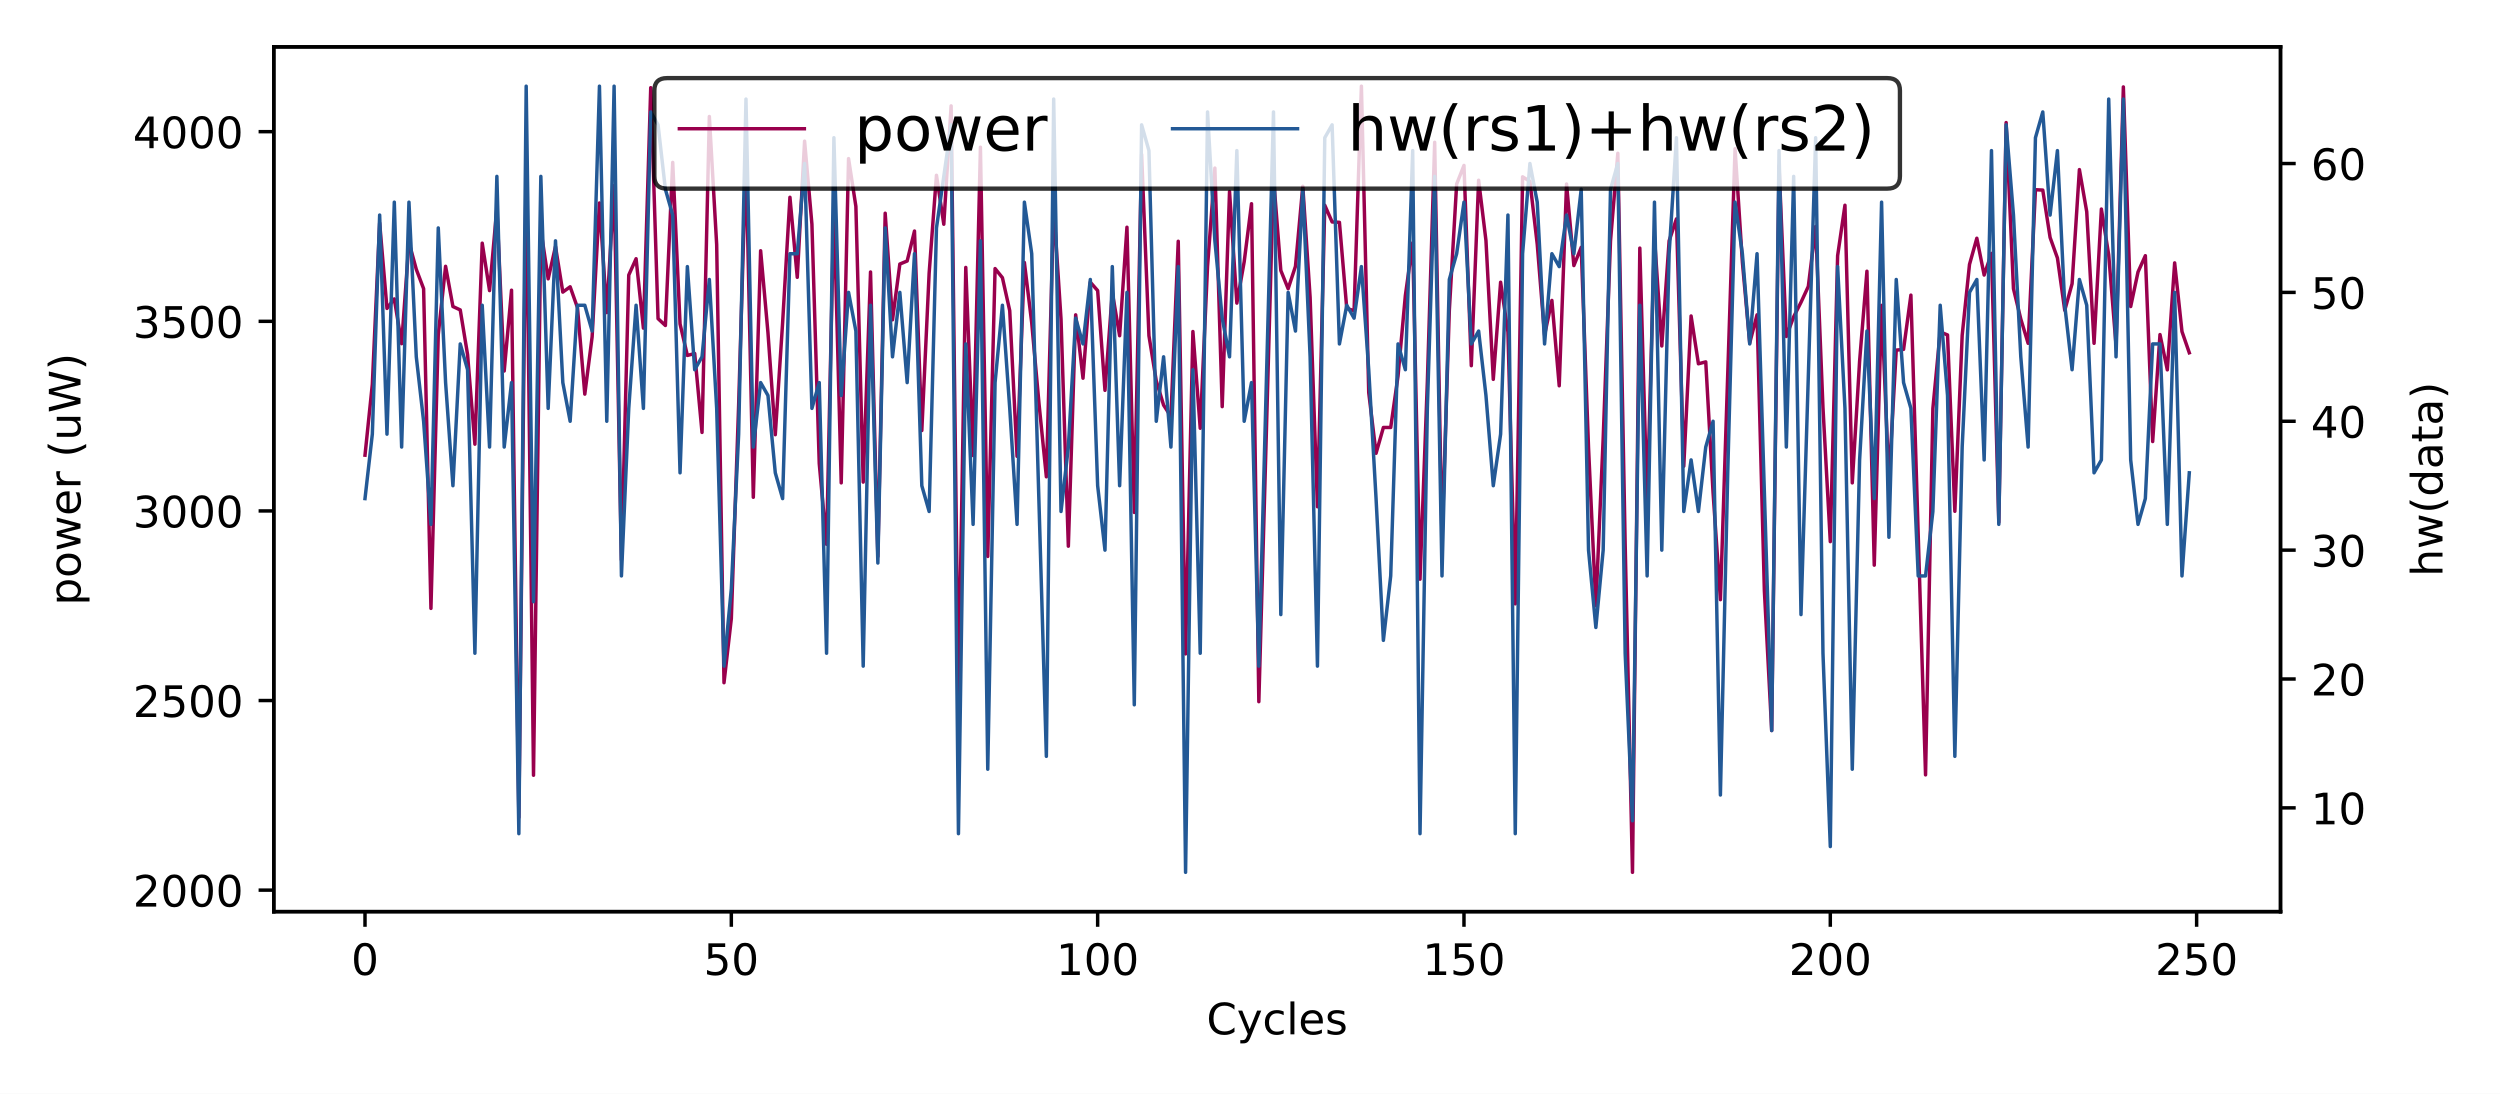
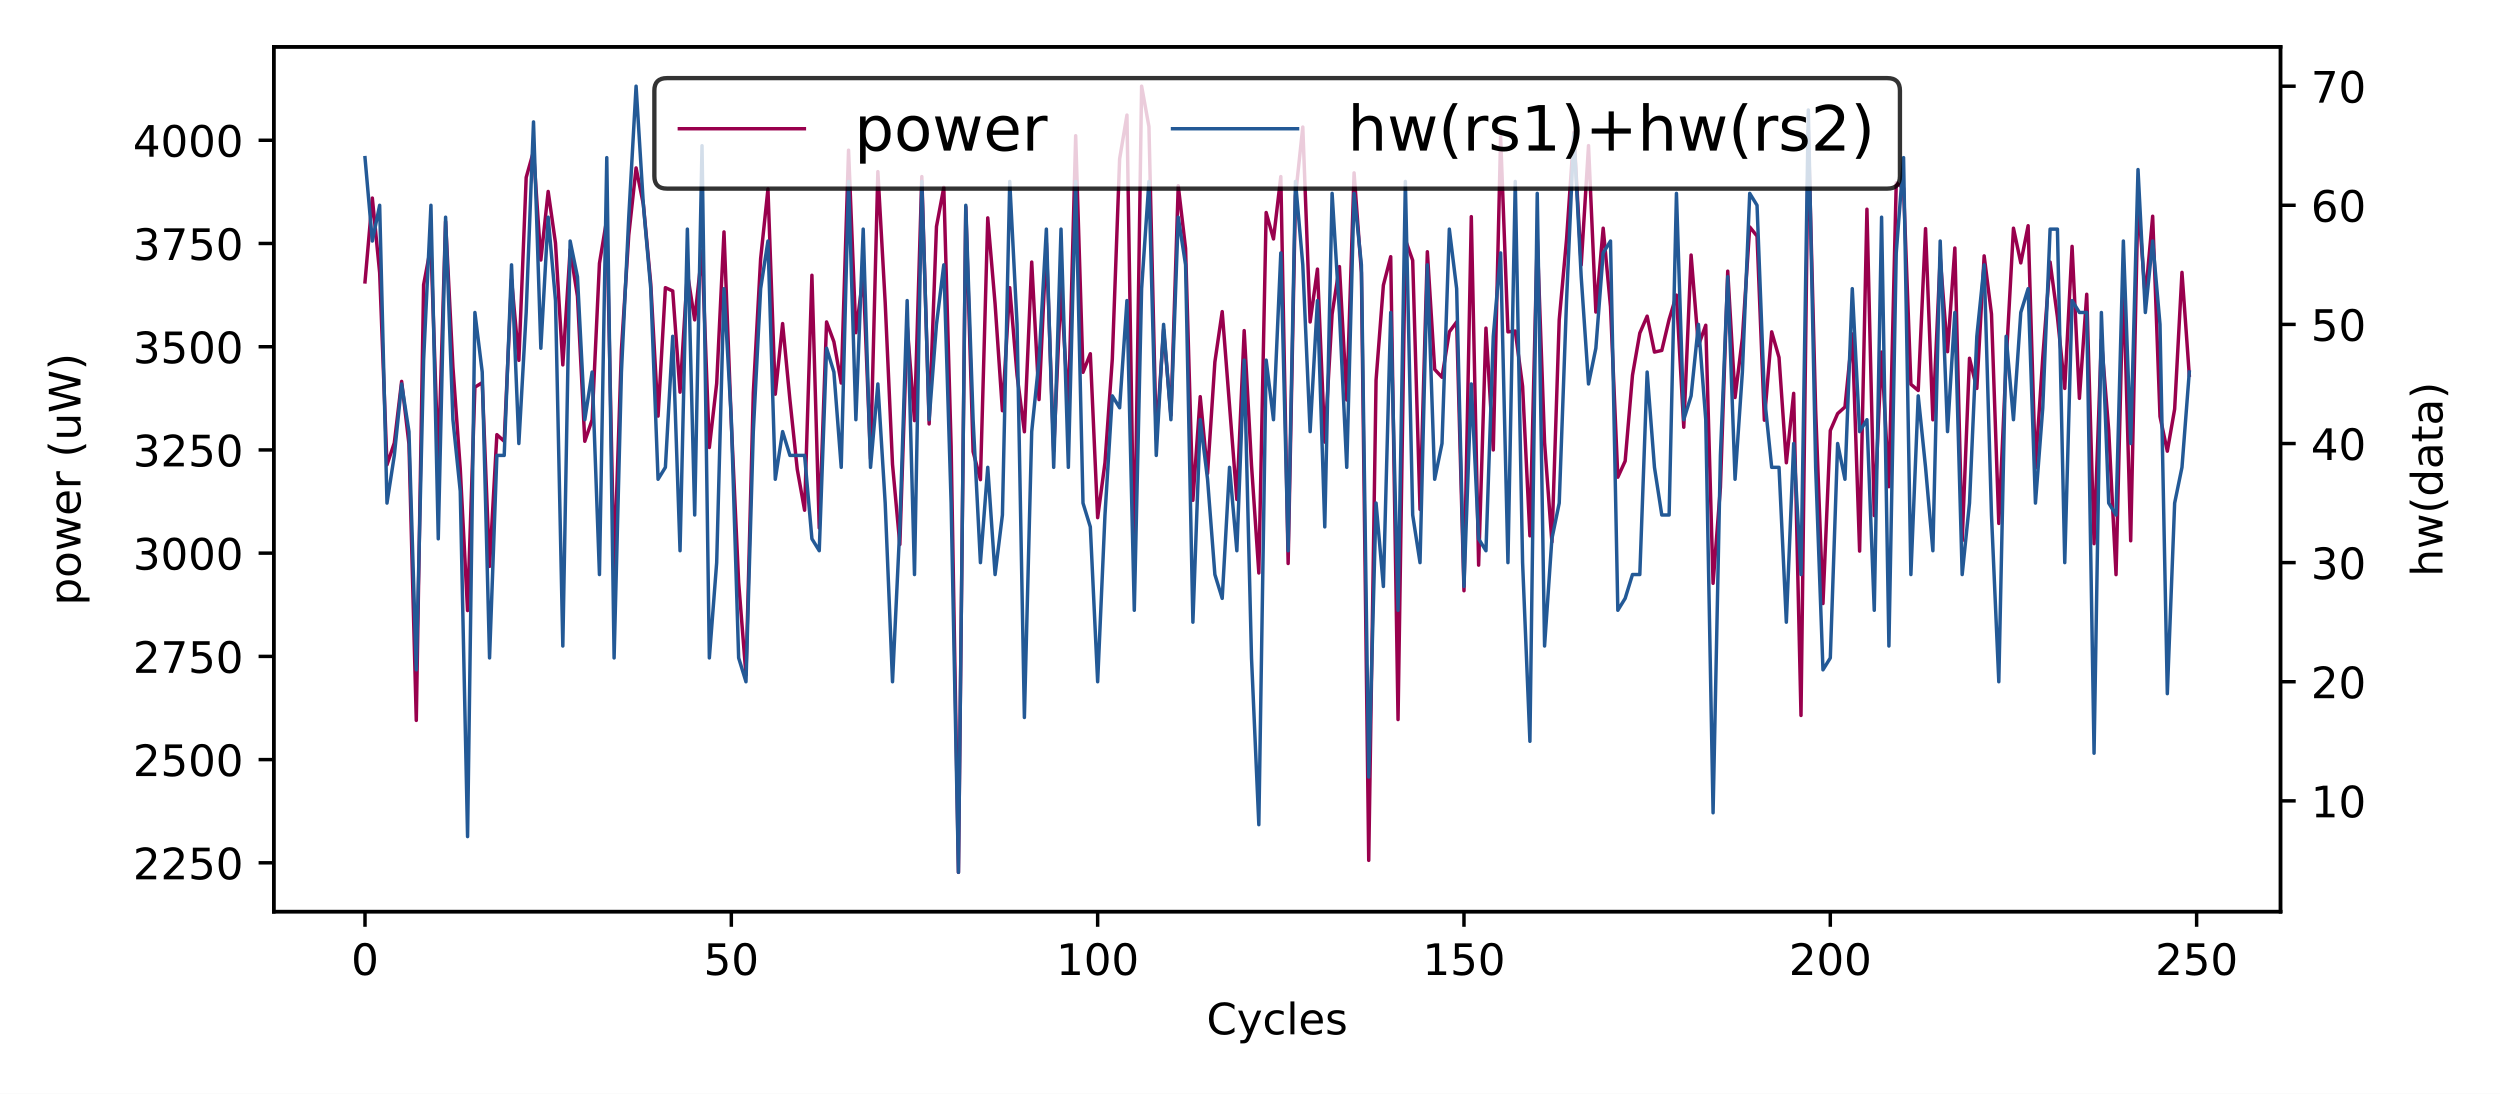
<svg xmlns="http://www.w3.org/2000/svg" xmlns:xlink="http://www.w3.org/1999/xlink" width="576pt" height="252pt" viewBox="0 0 576 252" version="1.1">
  <defs>
    <style type="text/css">*{stroke-linejoin: round; stroke-linecap: butt}</style>
  </defs>
  <g id="figure_1">
    <g id="patch_1">
      <path d="M 0 252  L 576 252  L 576 0  L 0 0  z " style="fill: #ffffff" />
    </g>
    <g id="axes_1">
      <g id="patch_2">
        <path d="M 63.08 210.04  L 525.43 210.04  L 525.43 10.8  L 63.08 10.8  z " style="fill: #ffffff" />
      </g>
      <g id="matplotlib.axis_1">
        <g id="xtick_1">
          <g id="line2d_1">
            <defs>
-               <path id="m9d13dc3974" d="M 0 0  L 0 3.5  " style="stroke: #000000; stroke-width: 0.8" />
+               <path id="m965e1cdae3" d="M 0 0  L 0 3.5  " style="stroke: #000000; stroke-width: 0.8" />
            </defs>
            <g>
-               <use xlink:href="#m9d13dc3974" x="84.096" y="210.04" style="stroke: #000000; stroke-width: 0.8" />
+               <use xlink:href="#m965e1cdae3" x="84.096" y="210.04" style="stroke: #000000; stroke-width: 0.8" />
            </g>
          </g>
          <g id="text_1">
            <text style="font: 10px 'DejaVu Sans', 'Bitstream Vera Sans', 'Computer Modern Sans Serif', 'Lucida Grande', 'Verdana', 'Geneva', 'Lucid', 'Arial', 'Helvetica', 'Avant Garde', sans-serif; text-anchor: middle" x="84.096" y="224.638" transform="rotate(-0 84.09591 224.6384)">0</text>
          </g>
        </g>
        <g id="xtick_2">
          <g id="line2d_2">
            <g>
-               <use xlink:href="#m9d13dc3974" x="168.497" y="210.04" style="stroke: #000000; stroke-width: 0.8" />
+               <use xlink:href="#m965e1cdae3" x="168.497" y="210.04" style="stroke: #000000; stroke-width: 0.8" />
            </g>
          </g>
          <g id="text_2">
            <text style="font: 10px 'DejaVu Sans', 'Bitstream Vera Sans', 'Computer Modern Sans Serif', 'Lucida Grande', 'Verdana', 'Geneva', 'Lucid', 'Arial', 'Helvetica', 'Avant Garde', sans-serif; text-anchor: middle" x="168.497" y="224.638" transform="rotate(-0 168.4972 224.6384)">50</text>
          </g>
        </g>
        <g id="xtick_3">
          <g id="line2d_3">
            <g>
-               <use xlink:href="#m9d13dc3974" x="252.898" y="210.04" style="stroke: #000000; stroke-width: 0.8" />
+               <use xlink:href="#m965e1cdae3" x="252.898" y="210.04" style="stroke: #000000; stroke-width: 0.8" />
            </g>
          </g>
          <g id="text_3">
            <text style="font: 10px 'DejaVu Sans', 'Bitstream Vera Sans', 'Computer Modern Sans Serif', 'Lucida Grande', 'Verdana', 'Geneva', 'Lucid', 'Arial', 'Helvetica', 'Avant Garde', sans-serif; text-anchor: middle" x="252.898" y="224.638" transform="rotate(-0 252.8984 224.6384)">100</text>
          </g>
        </g>
        <g id="xtick_4">
          <g id="line2d_4">
            <g>
-               <use xlink:href="#m9d13dc3974" x="337.3" y="210.04" style="stroke: #000000; stroke-width: 0.8" />
+               <use xlink:href="#m965e1cdae3" x="337.3" y="210.04" style="stroke: #000000; stroke-width: 0.8" />
            </g>
          </g>
          <g id="text_4">
            <text style="font: 10px 'DejaVu Sans', 'Bitstream Vera Sans', 'Computer Modern Sans Serif', 'Lucida Grande', 'Verdana', 'Geneva', 'Lucid', 'Arial', 'Helvetica', 'Avant Garde', sans-serif; text-anchor: middle" x="337.3" y="224.638" transform="rotate(-0 337.2996 224.6384)">150</text>
          </g>
        </g>
        <g id="xtick_5">
          <g id="line2d_5">
            <g>
-               <use xlink:href="#m9d13dc3974" x="421.701" y="210.04" style="stroke: #000000; stroke-width: 0.8" />
+               <use xlink:href="#m965e1cdae3" x="421.701" y="210.04" style="stroke: #000000; stroke-width: 0.8" />
            </g>
          </g>
          <g id="text_5">
            <text style="font: 10px 'DejaVu Sans', 'Bitstream Vera Sans', 'Computer Modern Sans Serif', 'Lucida Grande', 'Verdana', 'Geneva', 'Lucid', 'Arial', 'Helvetica', 'Avant Garde', sans-serif; text-anchor: middle" x="421.701" y="224.638" transform="rotate(-0 421.7009 224.6384)">200</text>
          </g>
        </g>
        <g id="xtick_6">
          <g id="line2d_6">
            <g>
-               <use xlink:href="#m9d13dc3974" x="506.102" y="210.04" style="stroke: #000000; stroke-width: 0.8" />
+               <use xlink:href="#m965e1cdae3" x="506.102" y="210.04" style="stroke: #000000; stroke-width: 0.8" />
            </g>
          </g>
          <g id="text_6">
            <text style="font: 10px 'DejaVu Sans', 'Bitstream Vera Sans', 'Computer Modern Sans Serif', 'Lucida Grande', 'Verdana', 'Geneva', 'Lucid', 'Arial', 'Helvetica', 'Avant Garde', sans-serif; text-anchor: middle" x="506.102" y="224.638" transform="rotate(-0 506.1021 224.6384)">250</text>
          </g>
        </g>
        <g id="text_7">
          <text style="font: 10px 'DejaVu Sans', 'Bitstream Vera Sans', 'Computer Modern Sans Serif', 'Lucida Grande', 'Verdana', 'Geneva', 'Lucid', 'Arial', 'Helvetica', 'Avant Garde', sans-serif; text-anchor: middle" x="294.255" y="238.317" transform="rotate(-0 294.255 238.3166)">Cycles</text>
        </g>
      </g>
      <g id="matplotlib.axis_2">
        <g id="ytick_1">
          <g id="line2d_7">
            <defs>
-               <path id="m5159d10db2" d="M 0 0  L -3.5 0  " style="stroke: #000000; stroke-width: 0.8" />
+               <path id="m00beb74efe" d="M 0 0  L -3.5 0  " style="stroke: #000000; stroke-width: 0.8" />
            </defs>
            <g>
-               <use xlink:href="#m5159d10db2" x="63.08" y="205.09" style="stroke: #000000; stroke-width: 0.8" />
+               <use xlink:href="#m00beb74efe" x="63.08" y="198.796" style="stroke: #000000; stroke-width: 0.8" />
            </g>
          </g>
          <g id="text_8">
-             <text style="font: 10px 'DejaVu Sans', 'Bitstream Vera Sans', 'Computer Modern Sans Serif', 'Lucida Grande', 'Verdana', 'Geneva', 'Lucid', 'Arial', 'Helvetica', 'Avant Garde', sans-serif; text-anchor: end" x="56.08" y="208.889" transform="rotate(-0 56.08 208.8895)">2000</text>
+             <text style="font: 10px 'DejaVu Sans', 'Bitstream Vera Sans', 'Computer Modern Sans Serif', 'Lucida Grande', 'Verdana', 'Geneva', 'Lucid', 'Arial', 'Helvetica', 'Avant Garde', sans-serif; text-anchor: end" x="56.08" y="202.595" transform="rotate(-0 56.08 202.5949)">2250</text>
          </g>
        </g>
        <g id="ytick_2">
          <g id="line2d_8">
            <g>
-               <use xlink:href="#m5159d10db2" x="63.08" y="161.403" style="stroke: #000000; stroke-width: 0.8" />
+               <use xlink:href="#m00beb74efe" x="63.08" y="175.013" style="stroke: #000000; stroke-width: 0.8" />
            </g>
          </g>
          <g id="text_9">
-             <text style="font: 10px 'DejaVu Sans', 'Bitstream Vera Sans', 'Computer Modern Sans Serif', 'Lucida Grande', 'Verdana', 'Geneva', 'Lucid', 'Arial', 'Helvetica', 'Avant Garde', sans-serif; text-anchor: end" x="56.08" y="165.202" transform="rotate(-0 56.08 165.2022)">2500</text>
+             <text style="font: 10px 'DejaVu Sans', 'Bitstream Vera Sans', 'Computer Modern Sans Serif', 'Lucida Grande', 'Verdana', 'Geneva', 'Lucid', 'Arial', 'Helvetica', 'Avant Garde', sans-serif; text-anchor: end" x="56.08" y="178.812" transform="rotate(-0 56.08 178.8124)">2500</text>
          </g>
        </g>
        <g id="ytick_3">
          <g id="line2d_9">
            <g>
-               <use xlink:href="#m5159d10db2" x="63.08" y="117.716" style="stroke: #000000; stroke-width: 0.8" />
+               <use xlink:href="#m00beb74efe" x="63.08" y="151.231" style="stroke: #000000; stroke-width: 0.8" />
            </g>
          </g>
          <g id="text_10">
-             <text style="font: 10px 'DejaVu Sans', 'Bitstream Vera Sans', 'Computer Modern Sans Serif', 'Lucida Grande', 'Verdana', 'Geneva', 'Lucid', 'Arial', 'Helvetica', 'Avant Garde', sans-serif; text-anchor: end" x="56.08" y="121.515" transform="rotate(-0 56.08 121.515)">3000</text>
+             <text style="font: 10px 'DejaVu Sans', 'Bitstream Vera Sans', 'Computer Modern Sans Serif', 'Lucida Grande', 'Verdana', 'Geneva', 'Lucid', 'Arial', 'Helvetica', 'Avant Garde', sans-serif; text-anchor: end" x="56.08" y="155.03" transform="rotate(-0 56.08 155.0299)">2750</text>
          </g>
        </g>
        <g id="ytick_4">
          <g id="line2d_10">
            <g>
-               <use xlink:href="#m5159d10db2" x="63.08" y="74.029" style="stroke: #000000; stroke-width: 0.8" />
+               <use xlink:href="#m00beb74efe" x="63.08" y="127.448" style="stroke: #000000; stroke-width: 0.8" />
            </g>
          </g>
          <g id="text_11">
-             <text style="font: 10px 'DejaVu Sans', 'Bitstream Vera Sans', 'Computer Modern Sans Serif', 'Lucida Grande', 'Verdana', 'Geneva', 'Lucid', 'Arial', 'Helvetica', 'Avant Garde', sans-serif; text-anchor: end" x="56.08" y="77.828" transform="rotate(-0 56.08 77.82775)">3500</text>
+             <text style="font: 10px 'DejaVu Sans', 'Bitstream Vera Sans', 'Computer Modern Sans Serif', 'Lucida Grande', 'Verdana', 'Geneva', 'Lucid', 'Arial', 'Helvetica', 'Avant Garde', sans-serif; text-anchor: end" x="56.08" y="131.247" transform="rotate(-0 56.08 131.2475)">3000</text>
          </g>
        </g>
        <g id="ytick_5">
          <g id="line2d_11">
            <g>
-               <use xlink:href="#m5159d10db2" x="63.08" y="30.341" style="stroke: #000000; stroke-width: 0.8" />
+               <use xlink:href="#m00beb74efe" x="63.08" y="103.666" style="stroke: #000000; stroke-width: 0.8" />
            </g>
          </g>
          <g id="text_12">
-             <text style="font: 10px 'DejaVu Sans', 'Bitstream Vera Sans', 'Computer Modern Sans Serif', 'Lucida Grande', 'Verdana', 'Geneva', 'Lucid', 'Arial', 'Helvetica', 'Avant Garde', sans-serif; text-anchor: end" x="56.08" y="34.141" transform="rotate(-0 56.08 34.14052)">4000</text>
-           </g>
-         </g>
-         <g id="text_13">
+             <text style="font: 10px 'DejaVu Sans', 'Bitstream Vera Sans', 'Computer Modern Sans Serif', 'Lucida Grande', 'Verdana', 'Geneva', 'Lucid', 'Arial', 'Helvetica', 'Avant Garde', sans-serif; text-anchor: end" x="56.08" y="107.465" transform="rotate(-0 56.08 107.465)">3250</text>
+           </g>
+         </g>
+         <g id="ytick_6">
+           <g id="line2d_12">
+             <g>
+               <use xlink:href="#m00beb74efe" x="63.08" y="79.883" style="stroke: #000000; stroke-width: 0.8" />
+             </g>
+           </g>
+           <g id="text_13">
+             <text style="font: 10px 'DejaVu Sans', 'Bitstream Vera Sans', 'Computer Modern Sans Serif', 'Lucida Grande', 'Verdana', 'Geneva', 'Lucid', 'Arial', 'Helvetica', 'Avant Garde', sans-serif; text-anchor: end" x="56.08" y="83.683" transform="rotate(-0 56.08 83.68253)">3500</text>
+           </g>
+         </g>
+         <g id="ytick_7">
+           <g id="line2d_13">
+             <g>
+               <use xlink:href="#m00beb74efe" x="63.08" y="56.101" style="stroke: #000000; stroke-width: 0.8" />
+             </g>
+           </g>
+           <g id="text_14">
+             <text style="font: 10px 'DejaVu Sans', 'Bitstream Vera Sans', 'Computer Modern Sans Serif', 'Lucida Grande', 'Verdana', 'Geneva', 'Lucid', 'Arial', 'Helvetica', 'Avant Garde', sans-serif; text-anchor: end" x="56.08" y="59.9" transform="rotate(-0 56.08 59.90006)">3750</text>
+           </g>
+         </g>
+         <g id="ytick_8">
+           <g id="line2d_14">
+             <g>
+               <use xlink:href="#m00beb74efe" x="63.08" y="32.318" style="stroke: #000000; stroke-width: 0.8" />
+             </g>
+           </g>
+           <g id="text_15">
+             <text style="font: 10px 'DejaVu Sans', 'Bitstream Vera Sans', 'Computer Modern Sans Serif', 'Lucida Grande', 'Verdana', 'Geneva', 'Lucid', 'Arial', 'Helvetica', 'Avant Garde', sans-serif; text-anchor: end" x="56.08" y="36.118" transform="rotate(-0 56.08 36.1176)">4000</text>
+           </g>
+         </g>
+         <g id="text_16">
          <text style="font: 10px 'DejaVu Sans', 'Bitstream Vera Sans', 'Computer Modern Sans Serif', 'Lucida Grande', 'Verdana', 'Geneva', 'Lucid', 'Arial', 'Helvetica', 'Avant Garde', sans-serif; text-anchor: middle" x="18.55" y="110.42" transform="rotate(-90 18.55031 110.42)">power (uW)</text>
        </g>
      </g>
-       <g id="line2d_12">
-         <path d="M 84.096 104.872  L 85.784 88.533  L 87.472 51.399  L 89.16 71.058  L 90.848 68.873  L 92.536 79.184  L 94.224 55.855  L 95.912 62.058  L 97.6 66.514  L 99.288 140.171  L 100.976 77.087  L 102.664 61.359  L 104.352 70.621  L 106.04 71.407  L 107.728 81.717  L 109.416 102.338  L 111.104 56.029  L 112.792 66.951  L 114.48 47.904  L 116.168 85.475  L 117.856 66.864  L 119.544 188.314  L 121.232 37.856  L 122.92 178.616  L 124.609 52.971  L 126.297 64.243  L 127.985 56.816  L 129.673 67.301  L 131.361 66.077  L 133.049 70.883  L 134.737 90.804  L 136.425 77.611  L 138.113 46.768  L 139.801 72.019  L 141.489 42.748  L 143.177 128.987  L 144.865 63.369  L 146.553 59.612  L 148.241 75.601  L 149.929 20.206  L 151.617 73.417  L 153.305 74.99  L 154.993 37.419  L 156.681 74.64  L 158.369 81.892  L 160.057 81.455  L 161.745 99.629  L 163.433 26.846  L 165.121 56.379  L 166.809 157.296  L 168.497 142.53  L 170.185 93.251  L 171.873 36.195  L 173.561 114.57  L 175.249 57.777  L 176.937 76.65  L 178.625 100.153  L 180.313 74.378  L 182.001 45.457  L 183.689 63.893  L 185.377 32.526  L 187.065 51.661  L 188.753 106.794  L 190.441 125.405  L 192.129 47.379  L 193.818 111.25  L 195.506 36.545  L 197.194 47.554  L 198.882 111.075  L 200.57 62.67  L 202.258 128.201  L 203.946 49.127  L 205.634 73.679  L 207.322 60.835  L 209.01 60.136  L 210.698 53.233  L 212.386 99.192  L 214.074 62.932  L 215.762 40.389  L 217.45 51.661  L 219.138 24.4  L 220.826 160.442  L 222.514 61.621  L 224.202 104.959  L 225.89 33.924  L 227.578 128.201  L 229.266 61.883  L 230.954 63.98  L 232.642 71.582  L 234.33 105.134  L 236.018 60.485  L 237.706 74.378  L 239.394 93.076  L 241.082 109.852  L 242.77 47.729  L 244.458 73.504  L 246.146 125.842  L 247.834 72.543  L 249.522 87.135  L 251.21 65.029  L 252.898 66.951  L 254.586 89.931  L 256.274 67.388  L 257.962 77.349  L 259.65 52.36  L 261.339 118.065  L 263.027 35.584  L 264.715 77.349  L 266.403 87.746  L 268.091 93.338  L 269.779 95.96  L 271.467 55.593  L 273.155 150.656  L 274.843 76.388  L 276.531 98.668  L 278.219 61.359  L 279.907 38.729  L 281.595 93.688  L 283.283 44.146  L 284.971 69.835  L 286.659 60.311  L 288.347 46.942  L 290.035 161.665  L 293.411 40.826  L 295.099 62.32  L 296.787 66.514  L 298.475 61.359  L 300.163 42.923  L 301.851 68.524  L 303.539 116.755  L 305.227 47.292  L 306.915 51.136  L 308.603 51.224  L 310.291 71.058  L 311.979 71.582  L 313.667 19.856  L 315.355 90.455  L 317.043 104.435  L 318.731 98.493  L 320.419 98.493  L 322.107 86.61  L 323.795 68.087  L 325.483 55.942  L 327.171 133.443  L 328.86 88.008  L 330.548 32.788  L 332.236 124.618  L 333.924 71.495  L 335.612 42.399  L 337.3 38.118  L 338.988 84.251  L 340.676 41.525  L 342.364 55.418  L 344.052 87.397  L 345.74 65.029  L 347.428 76.475  L 349.116 139.123  L 350.804 40.739  L 352.492 41.787  L 354.18 56.292  L 355.868 77.174  L 357.556 69.223  L 359.244 88.882  L 360.932 42.399  L 362.62 61.184  L 364.308 56.991  L 365.996 103.124  L 367.684 139.559  L 369.372 101.027  L 371.06 55.505  L 372.748 35.322  L 374.436 125.317  L 376.124 200.984  L 377.812 57.165  L 379.5 115.706  L 381.188 54.631  L 382.876 79.708  L 384.564 55.505  L 386.252 50.437  L 387.94 107.406  L 389.628 72.805  L 391.316 83.814  L 393.004 83.378  L 394.692 113.522  L 396.381 138.161  L 399.757 34.273  L 401.445 60.398  L 403.133 79.009  L 404.821 72.543  L 406.509 136.064  L 408.197 168.306  L 409.885 38.205  L 411.573 77.524  L 413.261 72.98  L 414.949 69.66  L 416.637 65.99  L 418.325 52.185  L 420.013 93.95  L 421.701 124.793  L 423.389 58.913  L 425.077 47.292  L 426.765 111.25  L 428.453 83.203  L 430.141 62.495  L 431.829 130.21  L 433.517 70.359  L 435.205 110.901  L 436.893 80.669  L 438.581 80.494  L 440.269 68  L 443.645 178.528  L 445.333 94.125  L 447.021 76.475  L 448.709 77.174  L 450.397 117.803  L 452.085 77.261  L 453.773 60.922  L 455.461 54.894  L 457.149 63.369  L 458.837 58.389  L 460.525 120.337  L 462.213 28.244  L 463.901 66.514  L 465.59 73.504  L 467.278 79.096  L 468.966 43.71  L 470.654 43.797  L 472.342 54.719  L 474.03 59.437  L 475.718 71.495  L 477.406 65.378  L 479.094 39.079  L 480.782 48.777  L 482.47 79.096  L 484.158 48.166  L 485.846 58.738  L 487.534 79.533  L 489.222 20.031  L 490.91 70.621  L 492.598 62.67  L 494.286 58.913  L 495.974 101.726  L 497.662 77.087  L 499.35 85.212  L 501.038 60.573  L 502.726 76.388  L 504.414 81.281  L 504.414 81.281  " clip-path="url(#p32d5eaccaf)" style="fill: none; stroke: #99004d; stroke-width: 0.8; stroke-linecap: square" />
+       <g id="line2d_15">
+         <path d="M 84.096 64.948  L 85.784 45.637  L 87.472 62.855  L 89.16 107.09  L 90.848 102.049  L 92.536 87.874  L 94.224 102.334  L 95.912 165.976  L 97.6 65.614  L 99.288 56.672  L 100.976 106.805  L 102.664 51.059  L 104.352 84.545  L 106.04 107.947  L 107.728 140.671  L 109.416 89.206  L 111.104 88.16  L 112.792 130.492  L 114.48 100.146  L 116.168 101.668  L 117.856 64.377  L 119.544 83.023  L 121.232 40.88  L 122.92 34.887  L 124.609 59.906  L 126.297 44.114  L 127.985 56.006  L 129.673 84.069  L 131.361 57.528  L 133.049 68.277  L 134.737 101.668  L 136.425 96.721  L 138.113 60.667  L 139.801 50.488  L 141.489 131.349  L 143.177 80.549  L 144.865 54.198  L 146.553 38.692  L 148.241 47.159  L 149.929 65.328  L 151.617 95.865  L 153.305 66.28  L 154.993 67.041  L 156.681 90.348  L 158.369 62.95  L 160.057 73.7  L 161.745 57.813  L 163.433 103.095  L 165.121 88.35  L 166.809 53.437  L 168.497 97.482  L 170.185 134.202  L 171.873 155.512  L 173.561 90.538  L 175.249 59.621  L 176.937 43.544  L 178.625 90.823  L 180.313 74.556  L 182.001 92.155  L 183.689 108.137  L 185.377 117.555  L 187.065 63.426  L 188.753 121.645  L 190.441 74.176  L 192.129 78.742  L 193.818 88.255  L 195.506 34.601  L 197.194 76.649  L 198.882 63.426  L 200.57 105.664  L 202.258 39.548  L 203.946 69.704  L 205.634 106.995  L 207.322 125.451  L 209.01 74.841  L 210.698 96.912  L 212.386 40.69  L 214.074 97.673  L 215.762 52.201  L 217.45 43.163  L 219.138 102.81  L 220.826 200.984  L 222.514 47.729  L 224.202 104.046  L 225.89 110.515  L 227.578 50.203  L 229.266 69.99  L 230.954 94.628  L 232.642 66.28  L 234.33 86.447  L 236.018 99.48  L 237.706 60.382  L 239.394 92.06  L 241.082 56.006  L 242.77 103.951  L 244.458 65.994  L 246.146 94.628  L 247.834 31.272  L 249.522 85.781  L 251.21 81.501  L 252.898 119.267  L 254.586 106.615  L 256.274 82.737  L 257.962 36.599  L 259.65 26.515  L 261.339 131.824  L 263.027 19.856  L 264.715 29.179  L 266.403 101.192  L 268.091 75.983  L 269.779 95.675  L 271.467 42.783  L 273.155 57.242  L 274.843 115.272  L 276.531 91.394  L 278.219 109.088  L 279.907 83.403  L 281.595 71.797  L 284.971 115.081  L 286.659 76.173  L 288.347 107.186  L 290.035 132.014  L 291.723 48.966  L 293.411 55.054  L 295.099 40.69  L 296.787 129.826  L 298.475 45.161  L 300.163 29.274  L 301.851 74.176  L 303.539 61.999  L 305.227 101.858  L 306.915 72.368  L 308.603 61.428  L 310.291 92.155  L 311.979 39.834  L 313.667 62.855  L 315.355 198.225  L 317.043 87.589  L 318.731 65.709  L 320.419 59.145  L 322.107 165.786  L 323.795 55.245  L 325.483 60.001  L 327.171 117.364  L 328.86 58.003  L 330.548 85.115  L 332.236 86.923  L 333.924 76.459  L 335.612 74.176  L 337.3 136.105  L 338.988 49.917  L 340.676 130.207  L 342.364 75.602  L 344.052 103.666  L 345.74 31.557  L 347.428 76.459  L 349.116 76.268  L 350.804 89.016  L 352.492 123.453  L 354.18 54.769  L 355.868 101.953  L 357.556 124.88  L 359.244 73.7  L 360.932 55.15  L 362.62 30.511  L 364.308 61.048  L 365.996 33.555  L 367.684 71.892  L 369.372 52.581  L 371.06 70.656  L 372.748 109.944  L 374.436 106.234  L 376.124 86.447  L 377.812 76.744  L 379.5 72.844  L 381.188 81.12  L 382.876 80.739  L 384.564 73.605  L 386.252 67.992  L 387.94 98.434  L 389.628 58.764  L 391.316 79.598  L 393.004 74.937  L 394.692 134.393  L 396.381 112.323  L 398.069 62.475  L 399.757 91.584  L 401.445 77.886  L 403.133 52.296  L 404.821 54.389  L 406.509 96.816  L 408.197 76.459  L 409.885 82.357  L 411.573 106.615  L 413.261 90.633  L 414.949 164.834  L 416.637 30.035  L 418.325 94.438  L 420.013 139.054  L 421.701 99.195  L 423.389 95.294  L 425.077 93.772  L 426.765 76.934  L 428.453 126.973  L 430.141 48.205  L 431.829 118.791  L 433.517 81.12  L 435.205 112.132  L 436.893 42.117  L 438.581 43.353  L 440.269 88.54  L 441.957 89.967  L 443.645 52.676  L 445.333 96.721  L 447.021 59.335  L 448.709 81.025  L 450.397 57.147  L 452.085 124.594  L 453.773 82.547  L 455.461 89.491  L 457.149 58.955  L 458.837 72.368  L 460.525 120.599  L 462.213 83.403  L 463.901 52.581  L 465.59 60.572  L 467.278 52.01  L 468.966 107.851  L 470.654 82.357  L 472.342 60.382  L 474.03 73.034  L 475.718 89.491  L 477.406 56.767  L 479.094 91.775  L 480.782 67.802  L 482.47 125.26  L 484.158 78.266  L 485.846 99.1  L 487.534 132.395  L 489.222 63.997  L 490.91 124.594  L 492.598 45.732  L 494.286 68.563  L 495.974 49.822  L 497.662 95.96  L 499.35 103.951  L 501.038 94.248  L 502.726 62.76  L 504.414 86.447  L 504.414 86.447  " clip-path="url(#p3e54418c27)" style="fill: none; stroke: #99004d; stroke-width: 0.8; stroke-linecap: square" />
      </g>
      <g id="patch_3">
        <path d="M 63.08 210.04  L 63.08 10.8  " style="fill: none; stroke: #000000; stroke-width: 0.8; stroke-linejoin: miter; stroke-linecap: square" />
      </g>
      <g id="patch_4">
        <path d="M 525.43 210.04  L 525.43 10.8  " style="fill: none; stroke: #000000; stroke-width: 0.8; stroke-linejoin: miter; stroke-linecap: square" />
      </g>
      <g id="patch_5">
        <path d="M 63.08 210.04  L 525.43 210.04  " style="fill: none; stroke: #000000; stroke-width: 0.8; stroke-linejoin: miter; stroke-linecap: square" />
      </g>
      <g id="patch_6">
        <path d="M 63.08 10.8  L 525.43 10.8  " style="fill: none; stroke: #000000; stroke-width: 0.8; stroke-linejoin: miter; stroke-linecap: square" />
      </g>
    </g>
    <g id="axes_2">
      <g id="matplotlib.axis_3">
-         <g id="ytick_6">
-           <g id="line2d_13">
-             <defs>
-               <path id="m224227e4ce" d="M 0 0  L 3.5 0  " style="stroke: #000000; stroke-width: 0.8" />
-             </defs>
-             <g>
-               <use xlink:href="#m224227e4ce" x="525.43" y="186.137" style="stroke: #000000; stroke-width: 0.8" />
-             </g>
-           </g>
-           <g id="text_14">
-             <text style="font: 10px 'DejaVu Sans', 'Bitstream Vera Sans', 'Computer Modern Sans Serif', 'Lucida Grande', 'Verdana', 'Geneva', 'Lucid', 'Arial', 'Helvetica', 'Avant Garde', sans-serif; text-anchor: start" x="532.43" y="189.936" transform="rotate(-0 532.43 189.9364)">10</text>
-           </g>
-         </g>
-         <g id="ytick_7">
-           <g id="line2d_14">
-             <g>
-               <use xlink:href="#m224227e4ce" x="525.43" y="156.444" style="stroke: #000000; stroke-width: 0.8" />
-             </g>
-           </g>
-           <g id="text_15">
-             <text style="font: 10px 'DejaVu Sans', 'Bitstream Vera Sans', 'Computer Modern Sans Serif', 'Lucida Grande', 'Verdana', 'Geneva', 'Lucid', 'Arial', 'Helvetica', 'Avant Garde', sans-serif; text-anchor: start" x="532.43" y="160.243" transform="rotate(-0 532.43 160.2434)">20</text>
-           </g>
-         </g>
-         <g id="ytick_8">
-           <g id="line2d_15">
-             <g>
-               <use xlink:href="#m224227e4ce" x="525.43" y="126.751" style="stroke: #000000; stroke-width: 0.8" />
-             </g>
-           </g>
-           <g id="text_16">
-             <text style="font: 10px 'DejaVu Sans', 'Bitstream Vera Sans', 'Computer Modern Sans Serif', 'Lucida Grande', 'Verdana', 'Geneva', 'Lucid', 'Arial', 'Helvetica', 'Avant Garde', sans-serif; text-anchor: start" x="532.43" y="130.55" transform="rotate(-0 532.43 130.5504)">30</text>
-           </g>
-         </g>
        <g id="ytick_9">
          <g id="line2d_16">
-             <g>
-               <use xlink:href="#m224227e4ce" x="525.43" y="97.058" style="stroke: #000000; stroke-width: 0.8" />
+             <defs>
+               <path id="m2e3f9de3fa" d="M 0 0  L 3.5 0  " style="stroke: #000000; stroke-width: 0.8" />
+             </defs>
+             <g>
+               <use xlink:href="#m2e3f9de3fa" x="525.43" y="184.518" style="stroke: #000000; stroke-width: 0.8" />
            </g>
          </g>
          <g id="text_17">
-             <text style="font: 10px 'DejaVu Sans', 'Bitstream Vera Sans', 'Computer Modern Sans Serif', 'Lucida Grande', 'Verdana', 'Geneva', 'Lucid', 'Arial', 'Helvetica', 'Avant Garde', sans-serif; text-anchor: start" x="532.43" y="100.857" transform="rotate(-0 532.43 100.8574)">40</text>
+             <text style="font: 10px 'DejaVu Sans', 'Bitstream Vera Sans', 'Computer Modern Sans Serif', 'Lucida Grande', 'Verdana', 'Geneva', 'Lucid', 'Arial', 'Helvetica', 'Avant Garde', sans-serif; text-anchor: start" x="532.43" y="188.317" transform="rotate(-0 532.43 188.3167)">10</text>
          </g>
        </g>
        <g id="ytick_10">
          <g id="line2d_17">
            <g>
-               <use xlink:href="#m224227e4ce" x="525.43" y="67.365" style="stroke: #000000; stroke-width: 0.8" />
+               <use xlink:href="#m2e3f9de3fa" x="525.43" y="157.074" style="stroke: #000000; stroke-width: 0.8" />
            </g>
          </g>
          <g id="text_18">
-             <text style="font: 10px 'DejaVu Sans', 'Bitstream Vera Sans', 'Computer Modern Sans Serif', 'Lucida Grande', 'Verdana', 'Geneva', 'Lucid', 'Arial', 'Helvetica', 'Avant Garde', sans-serif; text-anchor: start" x="532.43" y="71.164" transform="rotate(-0 532.43 71.16438)">50</text>
+             <text style="font: 10px 'DejaVu Sans', 'Bitstream Vera Sans', 'Computer Modern Sans Serif', 'Lucida Grande', 'Verdana', 'Geneva', 'Lucid', 'Arial', 'Helvetica', 'Avant Garde', sans-serif; text-anchor: start" x="532.43" y="160.873" transform="rotate(-0 532.43 160.8732)">20</text>
          </g>
        </g>
        <g id="ytick_11">
          <g id="line2d_18">
            <g>
-               <use xlink:href="#m224227e4ce" x="525.43" y="37.672" style="stroke: #000000; stroke-width: 0.8" />
+               <use xlink:href="#m2e3f9de3fa" x="525.43" y="129.63" style="stroke: #000000; stroke-width: 0.8" />
            </g>
          </g>
          <g id="text_19">
-             <text style="font: 10px 'DejaVu Sans', 'Bitstream Vera Sans', 'Computer Modern Sans Serif', 'Lucida Grande', 'Verdana', 'Geneva', 'Lucid', 'Arial', 'Helvetica', 'Avant Garde', sans-serif; text-anchor: start" x="532.43" y="41.471" transform="rotate(-0 532.43 41.47138)">60</text>
-           </g>
-         </g>
-         <g id="text_20">
+             <text style="font: 10px 'DejaVu Sans', 'Bitstream Vera Sans', 'Computer Modern Sans Serif', 'Lucida Grande', 'Verdana', 'Geneva', 'Lucid', 'Arial', 'Helvetica', 'Avant Garde', sans-serif; text-anchor: start" x="532.43" y="133.43" transform="rotate(-0 532.43 133.4297)">30</text>
+           </g>
+         </g>
+         <g id="ytick_12">
+           <g id="line2d_19">
+             <g>
+               <use xlink:href="#m2e3f9de3fa" x="525.43" y="102.187" style="stroke: #000000; stroke-width: 0.8" />
+             </g>
+           </g>
+           <g id="text_20">
+             <text style="font: 10px 'DejaVu Sans', 'Bitstream Vera Sans', 'Computer Modern Sans Serif', 'Lucida Grande', 'Verdana', 'Geneva', 'Lucid', 'Arial', 'Helvetica', 'Avant Garde', sans-serif; text-anchor: start" x="532.43" y="105.986" transform="rotate(-0 532.43 105.9862)">40</text>
+           </g>
+         </g>
+         <g id="ytick_13">
+           <g id="line2d_20">
+             <g>
+               <use xlink:href="#m2e3f9de3fa" x="525.43" y="74.743" style="stroke: #000000; stroke-width: 0.8" />
+             </g>
+           </g>
+           <g id="text_21">
+             <text style="font: 10px 'DejaVu Sans', 'Bitstream Vera Sans', 'Computer Modern Sans Serif', 'Lucida Grande', 'Verdana', 'Geneva', 'Lucid', 'Arial', 'Helvetica', 'Avant Garde', sans-serif; text-anchor: start" x="532.43" y="78.543" transform="rotate(-0 532.43 78.54264)">50</text>
+           </g>
+         </g>
+         <g id="ytick_14">
+           <g id="line2d_21">
+             <g>
+               <use xlink:href="#m2e3f9de3fa" x="525.43" y="47.3" style="stroke: #000000; stroke-width: 0.8" />
+             </g>
+           </g>
+           <g id="text_22">
+             <text style="font: 10px 'DejaVu Sans', 'Bitstream Vera Sans', 'Computer Modern Sans Serif', 'Lucida Grande', 'Verdana', 'Geneva', 'Lucid', 'Arial', 'Helvetica', 'Avant Garde', sans-serif; text-anchor: start" x="532.43" y="51.099" transform="rotate(-0 532.43 51.09911)">60</text>
+           </g>
+         </g>
+         <g id="ytick_15">
+           <g id="line2d_22">
+             <g>
+               <use xlink:href="#m2e3f9de3fa" x="525.43" y="19.856" style="stroke: #000000; stroke-width: 0.8" />
+             </g>
+           </g>
+           <g id="text_23">
+             <text style="font: 10px 'DejaVu Sans', 'Bitstream Vera Sans', 'Computer Modern Sans Serif', 'Lucida Grande', 'Verdana', 'Geneva', 'Lucid', 'Arial', 'Helvetica', 'Avant Garde', sans-serif; text-anchor: start" x="532.43" y="23.656" transform="rotate(-0 532.43 23.65558)">70</text>
+           </g>
+         </g>
+         <g id="text_24">
          <text style="font: 10px 'DejaVu Sans', 'Bitstream Vera Sans', 'Computer Modern Sans Serif', 'Lucida Grande', 'Verdana', 'Geneva', 'Lucid', 'Arial', 'Helvetica', 'Avant Garde', sans-serif; text-anchor: middle" x="562.753" y="110.42" transform="rotate(-90 562.7534 110.42)">hw(data)</text>
        </g>
      </g>
-       <g id="line2d_19">
-         <path d="M 84.096 114.874  L 85.784 100.027  L 87.472 49.549  L 89.16 100.027  L 90.848 46.58  L 92.536 102.997  L 94.224 46.58  L 95.912 82.212  L 97.6 97.058  L 99.288 120.813  L 100.976 52.519  L 102.664 88.15  L 104.352 111.905  L 106.04 79.242  L 107.728 85.181  L 109.416 150.506  L 111.104 70.334  L 112.792 102.997  L 114.48 40.641  L 116.168 102.997  L 117.856 88.15  L 119.544 192.076  L 121.232 19.856  L 122.92 138.628  L 124.609 40.641  L 126.297 94.089  L 127.985 55.488  L 129.673 88.15  L 131.361 97.058  L 133.049 70.334  L 134.737 70.334  L 136.425 76.273  L 138.113 19.856  L 139.801 97.058  L 141.489 19.856  L 143.177 132.69  L 144.865 94.089  L 146.553 70.334  L 148.241 94.089  L 149.929 25.795  L 151.617 28.764  L 153.305 43.611  L 154.993 49.549  L 156.681 108.935  L 158.369 61.427  L 160.057 85.181  L 161.745 82.212  L 163.433 64.396  L 165.121 94.089  L 166.809 153.475  L 168.497 135.659  L 170.185 100.027  L 171.873 22.826  L 173.561 102.997  L 175.249 88.15  L 176.937 91.12  L 178.625 108.935  L 180.313 114.874  L 182.001 58.457  L 183.689 58.457  L 185.377 37.672  L 187.065 94.089  L 188.753 88.15  L 190.441 150.506  L 192.129 31.734  L 193.818 91.12  L 195.506 67.365  L 197.194 76.273  L 198.882 153.475  L 200.57 70.334  L 202.258 129.72  L 203.946 52.519  L 205.634 82.212  L 207.322 67.365  L 209.01 88.15  L 210.698 58.457  L 212.386 111.905  L 214.074 117.843  L 215.762 52.519  L 219.138 28.764  L 220.826 192.076  L 222.514 79.242  L 224.202 120.813  L 225.89 55.488  L 227.578 177.229  L 229.266 88.15  L 230.954 70.334  L 232.642 94.089  L 234.33 120.813  L 236.018 46.58  L 237.706 58.457  L 241.082 174.26  L 242.77 22.826  L 244.458 117.843  L 246.146 102.997  L 247.834 73.304  L 249.522 79.242  L 251.21 64.396  L 252.898 111.905  L 254.586 126.751  L 256.274 61.427  L 257.962 111.905  L 259.65 67.365  L 261.339 162.383  L 263.027 28.764  L 264.715 34.703  L 266.403 97.058  L 268.091 82.212  L 269.779 102.997  L 271.467 61.427  L 273.155 200.984  L 274.843 85.181  L 276.531 150.506  L 278.219 25.795  L 279.907 55.488  L 281.595 73.304  L 283.283 82.212  L 284.971 34.703  L 286.659 97.058  L 288.347 88.15  L 290.035 153.475  L 293.411 25.795  L 295.099 141.598  L 296.787 67.365  L 298.475 76.273  L 300.163 43.611  L 301.851 82.212  L 303.539 153.475  L 305.227 31.734  L 306.915 28.764  L 308.603 79.242  L 310.291 70.334  L 311.979 73.304  L 313.667 61.427  L 315.355 85.181  L 317.043 114.874  L 318.731 147.536  L 320.419 132.69  L 322.107 79.242  L 323.795 85.181  L 325.483 34.703  L 327.171 192.076  L 328.86 94.089  L 330.548 40.641  L 332.236 132.69  L 333.924 64.396  L 335.612 58.457  L 337.3 46.58  L 338.988 79.242  L 340.676 76.273  L 342.364 91.12  L 344.052 111.905  L 345.74 100.027  L 347.428 49.549  L 349.116 192.076  L 350.804 58.457  L 352.492 37.672  L 354.18 46.58  L 355.868 79.242  L 357.556 58.457  L 359.244 61.427  L 360.932 49.549  L 362.62 58.457  L 364.308 43.611  L 365.996 126.751  L 367.684 144.567  L 369.372 126.751  L 371.06 43.611  L 372.748 37.672  L 374.436 150.506  L 376.124 189.106  L 377.812 70.334  L 379.5 132.69  L 381.188 46.58  L 382.876 126.751  L 384.564 58.457  L 386.252 31.734  L 387.94 117.843  L 389.628 105.966  L 391.316 117.843  L 393.004 102.997  L 394.692 97.058  L 396.381 183.168  L 398.069 108.935  L 399.757 46.58  L 401.445 58.457  L 403.133 79.242  L 404.821 58.457  L 408.197 168.321  L 409.885 34.703  L 411.573 102.997  L 413.261 40.641  L 414.949 141.598  L 418.325 31.734  L 420.013 150.506  L 421.701 195.045  L 423.389 61.427  L 425.077 94.089  L 426.765 177.229  L 428.453 105.966  L 430.141 76.273  L 431.829 114.874  L 433.517 46.58  L 435.205 123.782  L 436.893 64.396  L 438.581 88.15  L 440.269 94.089  L 441.957 132.69  L 443.645 132.69  L 445.333 117.843  L 447.021 70.334  L 448.709 91.12  L 450.397 174.26  L 452.085 102.997  L 453.773 67.365  L 455.461 64.396  L 457.149 105.966  L 458.837 34.703  L 460.525 120.813  L 462.213 28.764  L 463.901 49.549  L 465.59 82.212  L 467.278 102.997  L 468.966 31.734  L 470.654 25.795  L 472.342 49.549  L 474.03 34.703  L 475.718 70.334  L 477.406 85.181  L 479.094 64.396  L 480.782 70.334  L 482.47 108.935  L 484.158 105.966  L 485.846 22.826  L 487.534 82.212  L 489.222 22.826  L 490.91 105.966  L 492.598 120.813  L 494.286 114.874  L 495.974 79.242  L 497.662 79.242  L 499.35 120.813  L 501.038 67.365  L 502.726 132.69  L 504.414 108.935  L 504.414 108.935  " clip-path="url(#p32d5eaccaf)" style="fill: none; stroke: #235996; stroke-width: 0.8; stroke-linecap: square" />
+       <g id="line2d_23">
+         <path d="M 84.096 36.322  L 85.784 55.533  L 87.472 47.3  L 89.16 115.909  L 90.848 104.931  L 92.536 88.465  L 94.224 99.443  L 95.912 154.33  L 97.6 82.976  L 99.288 47.3  L 100.976 124.142  L 102.664 50.044  L 104.352 96.698  L 106.04 113.164  L 107.728 192.751  L 109.416 71.999  L 111.104 85.721  L 112.792 151.585  L 114.48 104.931  L 116.168 104.931  L 117.856 61.022  L 119.544 102.187  L 121.232 71.999  L 122.92 28.089  L 124.609 80.232  L 126.297 50.044  L 127.985 69.255  L 129.673 148.841  L 131.361 55.533  L 133.049 63.766  L 134.737 96.698  L 136.425 85.721  L 138.113 132.375  L 139.801 36.322  L 141.489 151.585  L 143.177 85.721  L 144.865 50.044  L 146.553 19.856  L 148.241 47.3  L 149.929 66.51  L 151.617 110.42  L 153.305 107.676  L 154.993 77.488  L 156.681 126.886  L 158.369 52.789  L 160.057 118.653  L 161.745 33.578  L 163.433 151.585  L 165.121 129.63  L 166.809 66.51  L 168.497 96.698  L 170.185 151.585  L 171.873 157.074  L 173.561 99.443  L 175.249 66.51  L 176.937 55.533  L 178.625 110.42  L 180.313 99.443  L 182.001 104.931  L 185.377 104.931  L 187.065 124.142  L 188.753 126.886  L 190.441 80.232  L 192.129 85.721  L 193.818 107.676  L 195.506 41.811  L 197.194 96.698  L 198.882 52.789  L 200.57 107.676  L 202.258 88.465  L 203.946 115.909  L 205.634 157.074  L 207.322 121.397  L 209.01 69.255  L 210.698 132.375  L 212.386 41.811  L 214.074 96.698  L 215.762 74.743  L 217.45 61.022  L 219.138 115.909  L 220.826 200.984  L 222.514 47.3  L 224.202 96.698  L 225.89 129.63  L 227.578 107.676  L 229.266 132.375  L 230.954 118.653  L 232.642 41.811  L 234.33 74.743  L 236.018 165.307  L 237.706 99.443  L 239.394 82.976  L 241.082 52.789  L 242.77 107.676  L 244.458 52.789  L 246.146 107.676  L 247.834 41.811  L 249.522 115.909  L 251.21 121.397  L 252.898 157.074  L 254.586 118.653  L 256.274 91.21  L 257.962 93.954  L 259.65 69.255  L 261.339 140.608  L 263.027 66.51  L 264.715 41.811  L 266.403 104.931  L 268.091 74.743  L 269.779 96.698  L 271.467 50.044  L 273.155 61.022  L 274.843 143.352  L 276.531 96.698  L 278.219 110.42  L 279.907 132.375  L 281.595 137.864  L 283.283 107.676  L 284.971 126.886  L 286.659 82.976  L 288.347 151.585  L 290.035 190.006  L 291.723 82.976  L 293.411 96.698  L 295.099 58.277  L 296.787 126.886  L 298.475 41.811  L 300.163 61.022  L 301.851 99.443  L 303.539 69.255  L 305.227 121.397  L 306.915 44.556  L 308.603 71.999  L 310.291 107.676  L 311.979 44.556  L 313.667 61.022  L 315.355 179.029  L 317.043 115.909  L 318.731 135.119  L 320.419 71.999  L 322.107 140.608  L 323.795 41.811  L 325.483 118.653  L 327.171 129.63  L 328.86 61.022  L 330.548 110.42  L 332.236 102.187  L 333.924 52.789  L 335.612 66.51  L 337.3 135.119  L 338.988 88.465  L 340.676 124.142  L 342.364 126.886  L 344.052 77.488  L 345.74 58.277  L 347.428 129.63  L 349.116 41.811  L 350.804 129.63  L 352.492 170.796  L 354.18 44.556  L 355.868 148.841  L 357.556 124.142  L 359.244 115.909  L 360.932 69.255  L 362.62 30.834  L 364.308 63.766  L 365.996 88.465  L 367.684 80.232  L 369.372 58.277  L 371.06 55.533  L 372.748 140.608  L 374.436 137.864  L 376.124 132.375  L 377.812 132.375  L 379.5 85.721  L 381.188 107.676  L 382.876 118.653  L 384.564 118.653  L 386.252 44.556  L 387.94 96.698  L 389.628 91.21  L 391.316 74.743  L 393.004 96.698  L 394.692 187.262  L 396.381 104.931  L 398.069 63.766  L 399.757 110.42  L 401.445 85.721  L 403.133 44.556  L 404.821 47.3  L 406.509 91.21  L 408.197 107.676  L 409.885 107.676  L 411.573 143.352  L 413.261 102.187  L 414.949 132.375  L 416.637 25.345  L 418.325 107.676  L 420.013 154.33  L 421.701 151.585  L 423.389 102.187  L 425.077 110.42  L 426.765 66.51  L 428.453 99.443  L 430.141 96.698  L 431.829 140.608  L 433.517 50.044  L 435.205 148.841  L 436.893 58.277  L 438.581 36.322  L 440.269 132.375  L 441.957 91.21  L 443.645 107.676  L 445.333 126.886  L 447.021 55.533  L 448.709 99.443  L 450.397 71.999  L 452.085 132.375  L 453.773 115.909  L 455.461 77.488  L 457.149 61.022  L 458.837 118.653  L 460.525 157.074  L 462.213 77.488  L 463.901 96.698  L 465.59 71.999  L 467.278 66.51  L 468.966 115.909  L 470.654 93.954  L 472.342 52.789  L 474.03 52.789  L 475.718 129.63  L 477.406 69.255  L 479.094 71.999  L 480.782 71.999  L 482.47 173.54  L 484.158 71.999  L 485.846 115.909  L 487.534 118.653  L 489.222 55.533  L 490.91 102.187  L 492.598 39.067  L 494.286 71.999  L 495.974 55.533  L 497.662 74.743  L 499.35 159.818  L 501.038 115.909  L 502.726 107.676  L 504.414 85.721  L 504.414 85.721  " clip-path="url(#p3e54418c27)" style="fill: none; stroke: #235996; stroke-width: 0.8; stroke-linecap: square" />
      </g>
      <g id="patch_7">
        <path d="M 63.08 210.04  L 63.08 10.8  " style="fill: none; stroke: #000000; stroke-width: 0.8; stroke-linejoin: miter; stroke-linecap: square" />
      </g>
      <g id="patch_8">
        <path d="M 525.43 210.04  L 525.43 10.8  " style="fill: none; stroke: #000000; stroke-width: 0.8; stroke-linejoin: miter; stroke-linecap: square" />
      </g>
      <g id="patch_9">
        <path d="M 63.08 210.04  L 525.43 210.04  " style="fill: none; stroke: #000000; stroke-width: 0.8; stroke-linejoin: miter; stroke-linecap: square" />
      </g>
      <g id="patch_10">
        <path d="M 63.08 10.8  L 525.43 10.8  " style="fill: none; stroke: #000000; stroke-width: 0.8; stroke-linejoin: miter; stroke-linecap: square" />
      </g>
      <g id="legend_1">
        <g id="patch_11">
          <path d="M 153.645 43.456  L 434.865 43.456  Q 437.745 43.456 437.745 40.577  L 437.745 20.88  Q 437.745 18 434.865 18  L 153.645 18  Q 150.765 18 150.765 20.88  L 150.765 40.577  Q 150.765 43.456 153.645 43.456  z " style="fill: #ffffff; opacity: 0.8; stroke: #000000; stroke-linejoin: miter" />
        </g>
-         <g id="line2d_20">
+         <g id="line2d_24">
          <path d="M 156.525 29.662  L 170.925 29.662  L 185.325 29.662  " style="fill: none; stroke: #99004d; stroke-width: 0.8; stroke-linecap: square" />
        </g>
-         <g id="text_21">
+         <g id="text_25">
          <text style="font: 14.4px 'DejaVu Sans', 'Bitstream Vera Sans', 'Computer Modern Sans Serif', 'Lucida Grande', 'Verdana', 'Geneva', 'Lucid', 'Arial', 'Helvetica', 'Avant Garde', sans-serif; text-anchor: start" x="196.845" y="34.702" transform="rotate(-0 196.8446 34.70175)">power</text>
        </g>
-         <g id="line2d_21">
+         <g id="line2d_25">
          <path d="M 270.154 29.662  L 284.554 29.662  L 298.954 29.662  " style="fill: none; stroke: #235996; stroke-width: 0.8; stroke-linecap: square" />
        </g>
-         <g id="text_22">
+         <g id="text_26">
          <text style="font: 14.4px 'DejaVu Sans', 'Bitstream Vera Sans', 'Computer Modern Sans Serif', 'Lucida Grande', 'Verdana', 'Geneva', 'Lucid', 'Arial', 'Helvetica', 'Avant Garde', sans-serif; text-anchor: start" x="310.474" y="34.702" transform="rotate(-0 310.4741 34.70175)">hw(rs1)+hw(rs2)</text>
        </g>
      </g>
    </g>
  </g>
  <defs>
-     <clipPath id="p32d5eaccaf">
+     <clipPath id="p3e54418c27">
      <rect x="63.08" y="10.8" width="462.35" height="199.24" />
    </clipPath>
  </defs>
</svg>
